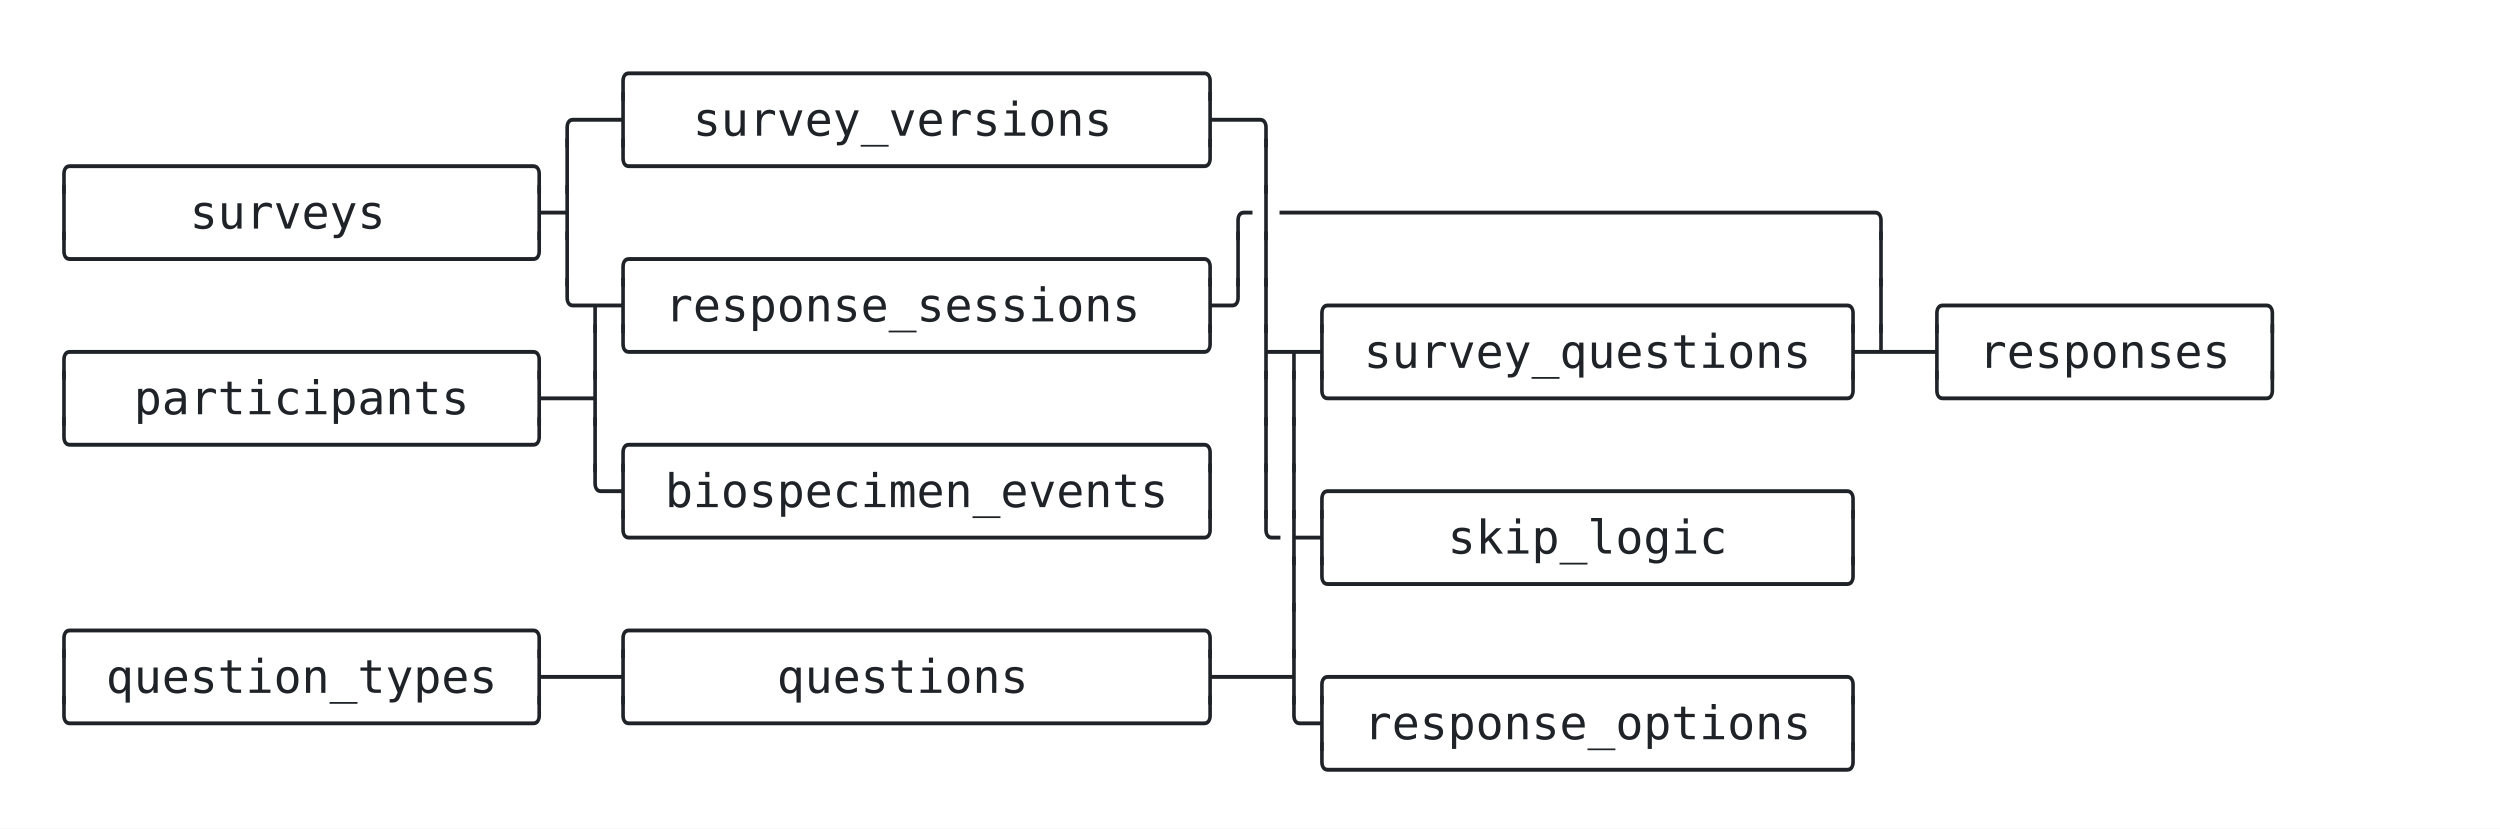
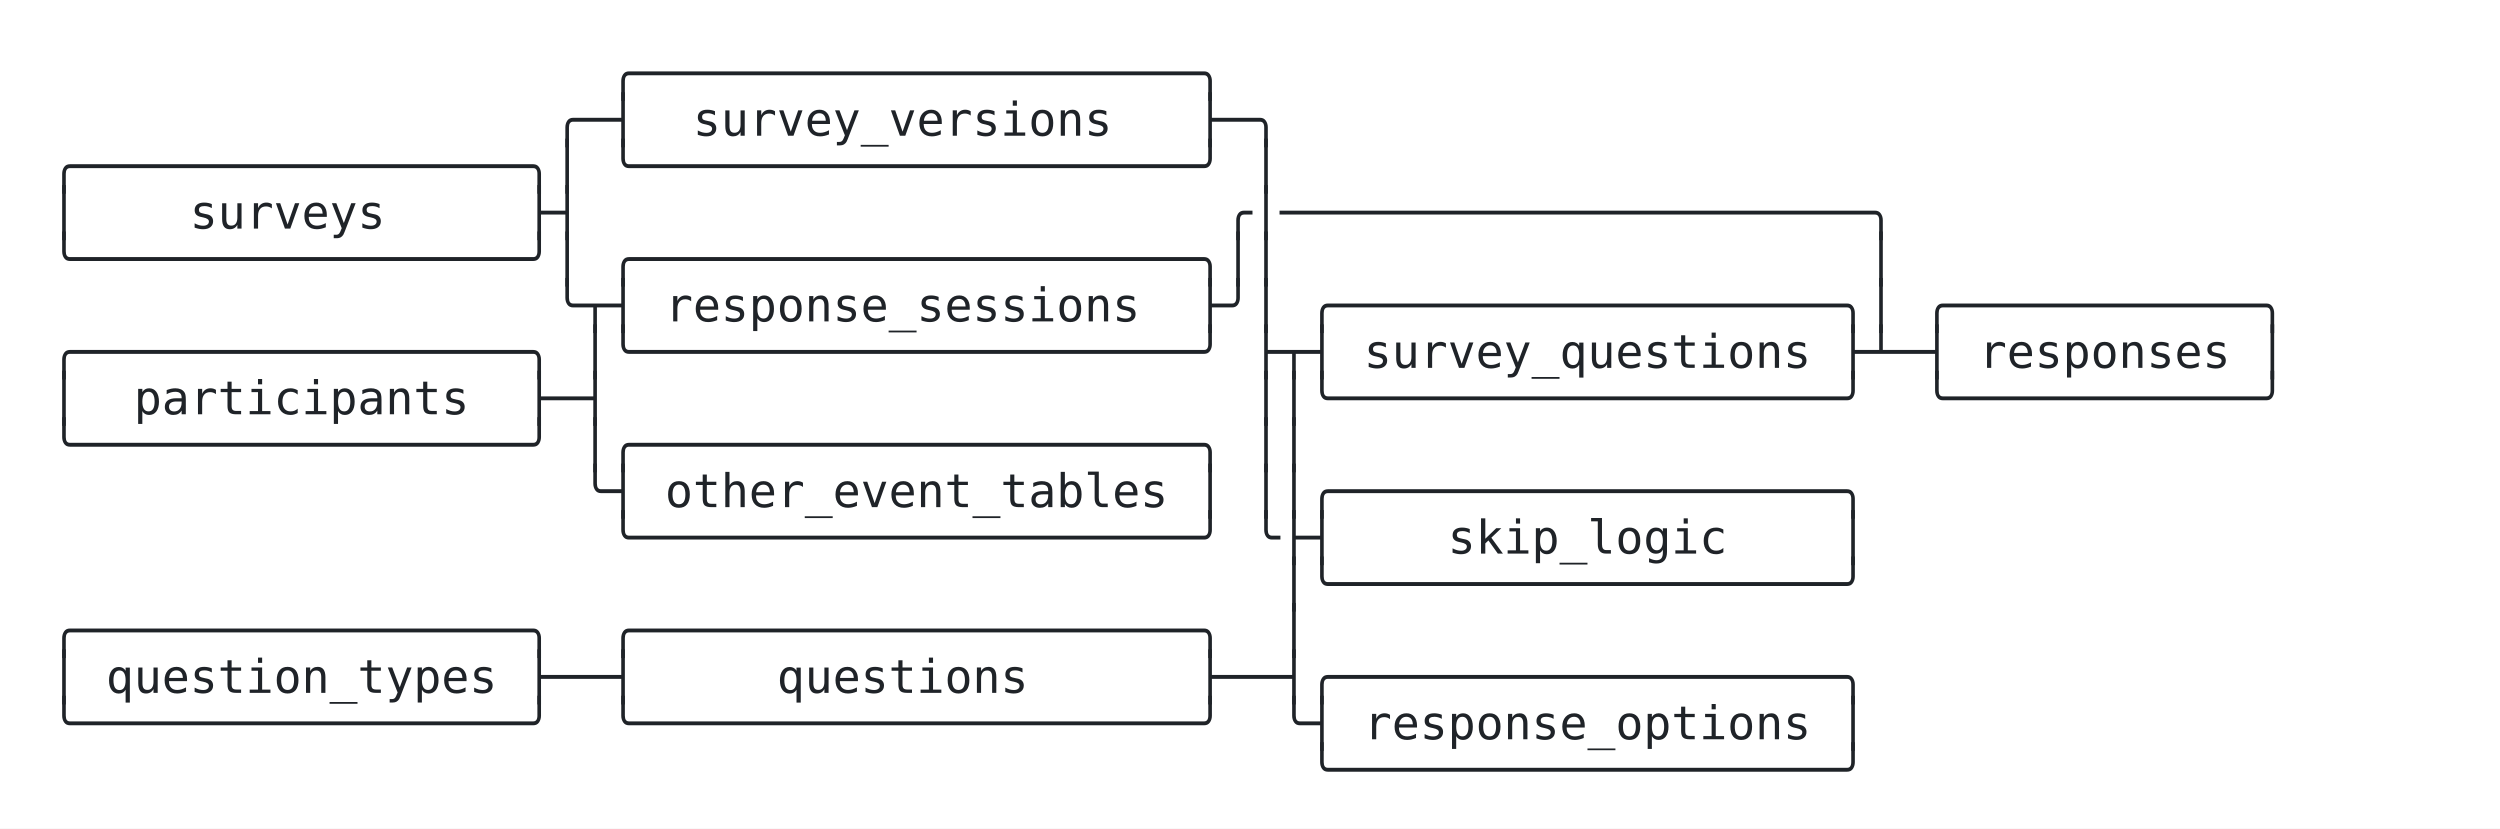
<svg xmlns="http://www.w3.org/2000/svg" width="700" height="232" viewBox="0 0 700 232">
  <rect width="700" height="232" fill="#ffffff" />
  <text font-family="ui-monospace, SFMono-Regular, 'SF Mono', Menlo, Consolas, 'DejaVu Sans Mono', monospace" font-size="13" fill="#1f2328" xml:space="preserve">
    <tspan x="14" y="25">                    ╭────────────────────╮</tspan>
    <tspan x="14" y="38">                  ╭─┤  survey_versions   ├─╮</tspan>
    <tspan x="14" y="51">╭────────────────╮│ ╰────────────────────╯ │</tspan>
    <tspan x="14" y="64">│    surveys     ├┤                       ╭│─────────────────────╮</tspan>
    <tspan x="14" y="77">╰────────────────╯│ ╭────────────────────╮││                     │</tspan>
    <tspan x="14" y="90">                  ╰┬┤ response_sessions  ├╯│ ╭──────────────────╮│ ╭───────────╮</tspan>
    <tspan x="14" y="103">╭────────────────╮ │╰────────────────────╯ ├┬┤ survey_questions ├┴─┤ responses │</tspan>
    <tspan x="14" y="116">│  participants  ├─┤                       ││╰──────────────────╯  ╰───────────╯</tspan>
    <tspan x="14" y="129">╰────────────────╯ │╭────────────────────╮ ││</tspan>
-     <tspan x="14" y="142">                   ╰┤ biospecimen_events │ ││╭──────────────────╮</tspan>
+     <tspan x="14" y="142">                   ╰┤ other_event_tables │ ││╭──────────────────╮</tspan>
    <tspan x="14" y="155">                    ╰────────────────────╯ ╰├┤    skip_logic    │</tspan>
    <tspan x="14" y="168">                                            │╰──────────────────╯</tspan>
    <tspan x="14" y="181">╭────────────────╮  ╭────────────────────╮  │</tspan>
    <tspan x="14" y="194">│ question_types ├──┤     questions      ├──┤╭──────────────────╮</tspan>
    <tspan x="14" y="207">╰────────────────╯  ╰────────────────────╯  ╰┤ response_options │</tspan>
    <tspan x="14" y="220">                                             ╰──────────────────╯</tspan>
  </text>
</svg>
